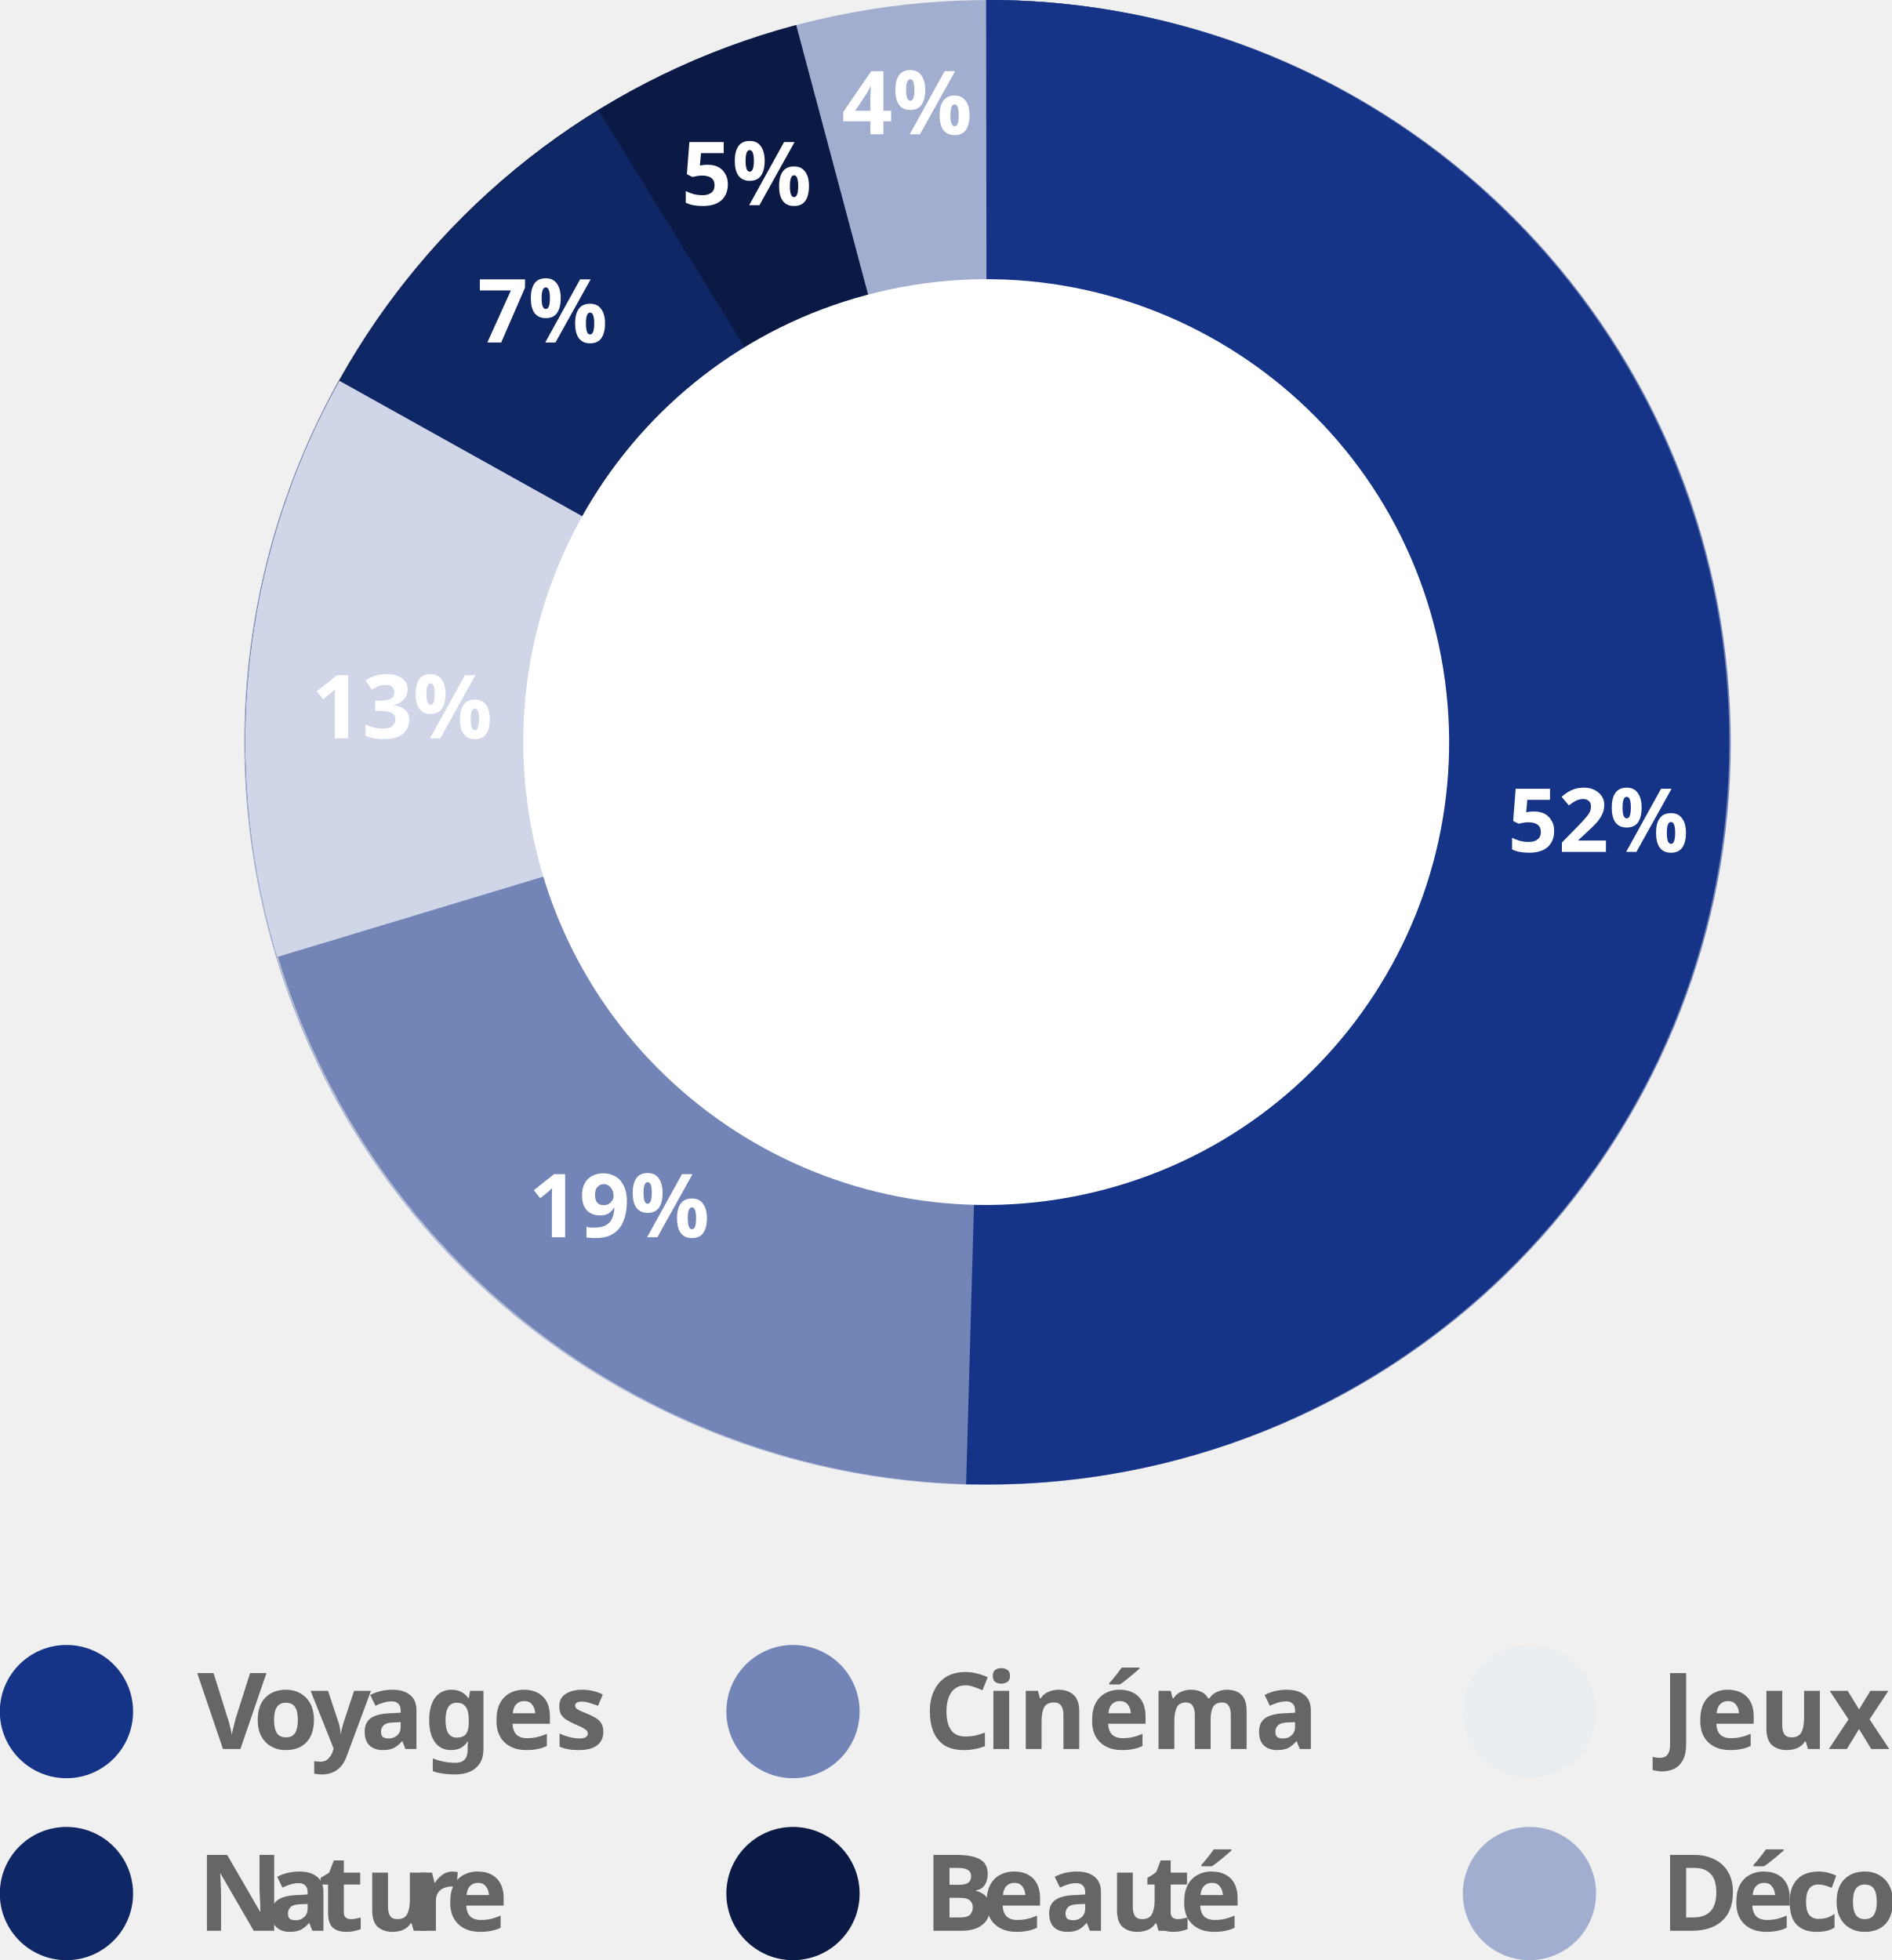
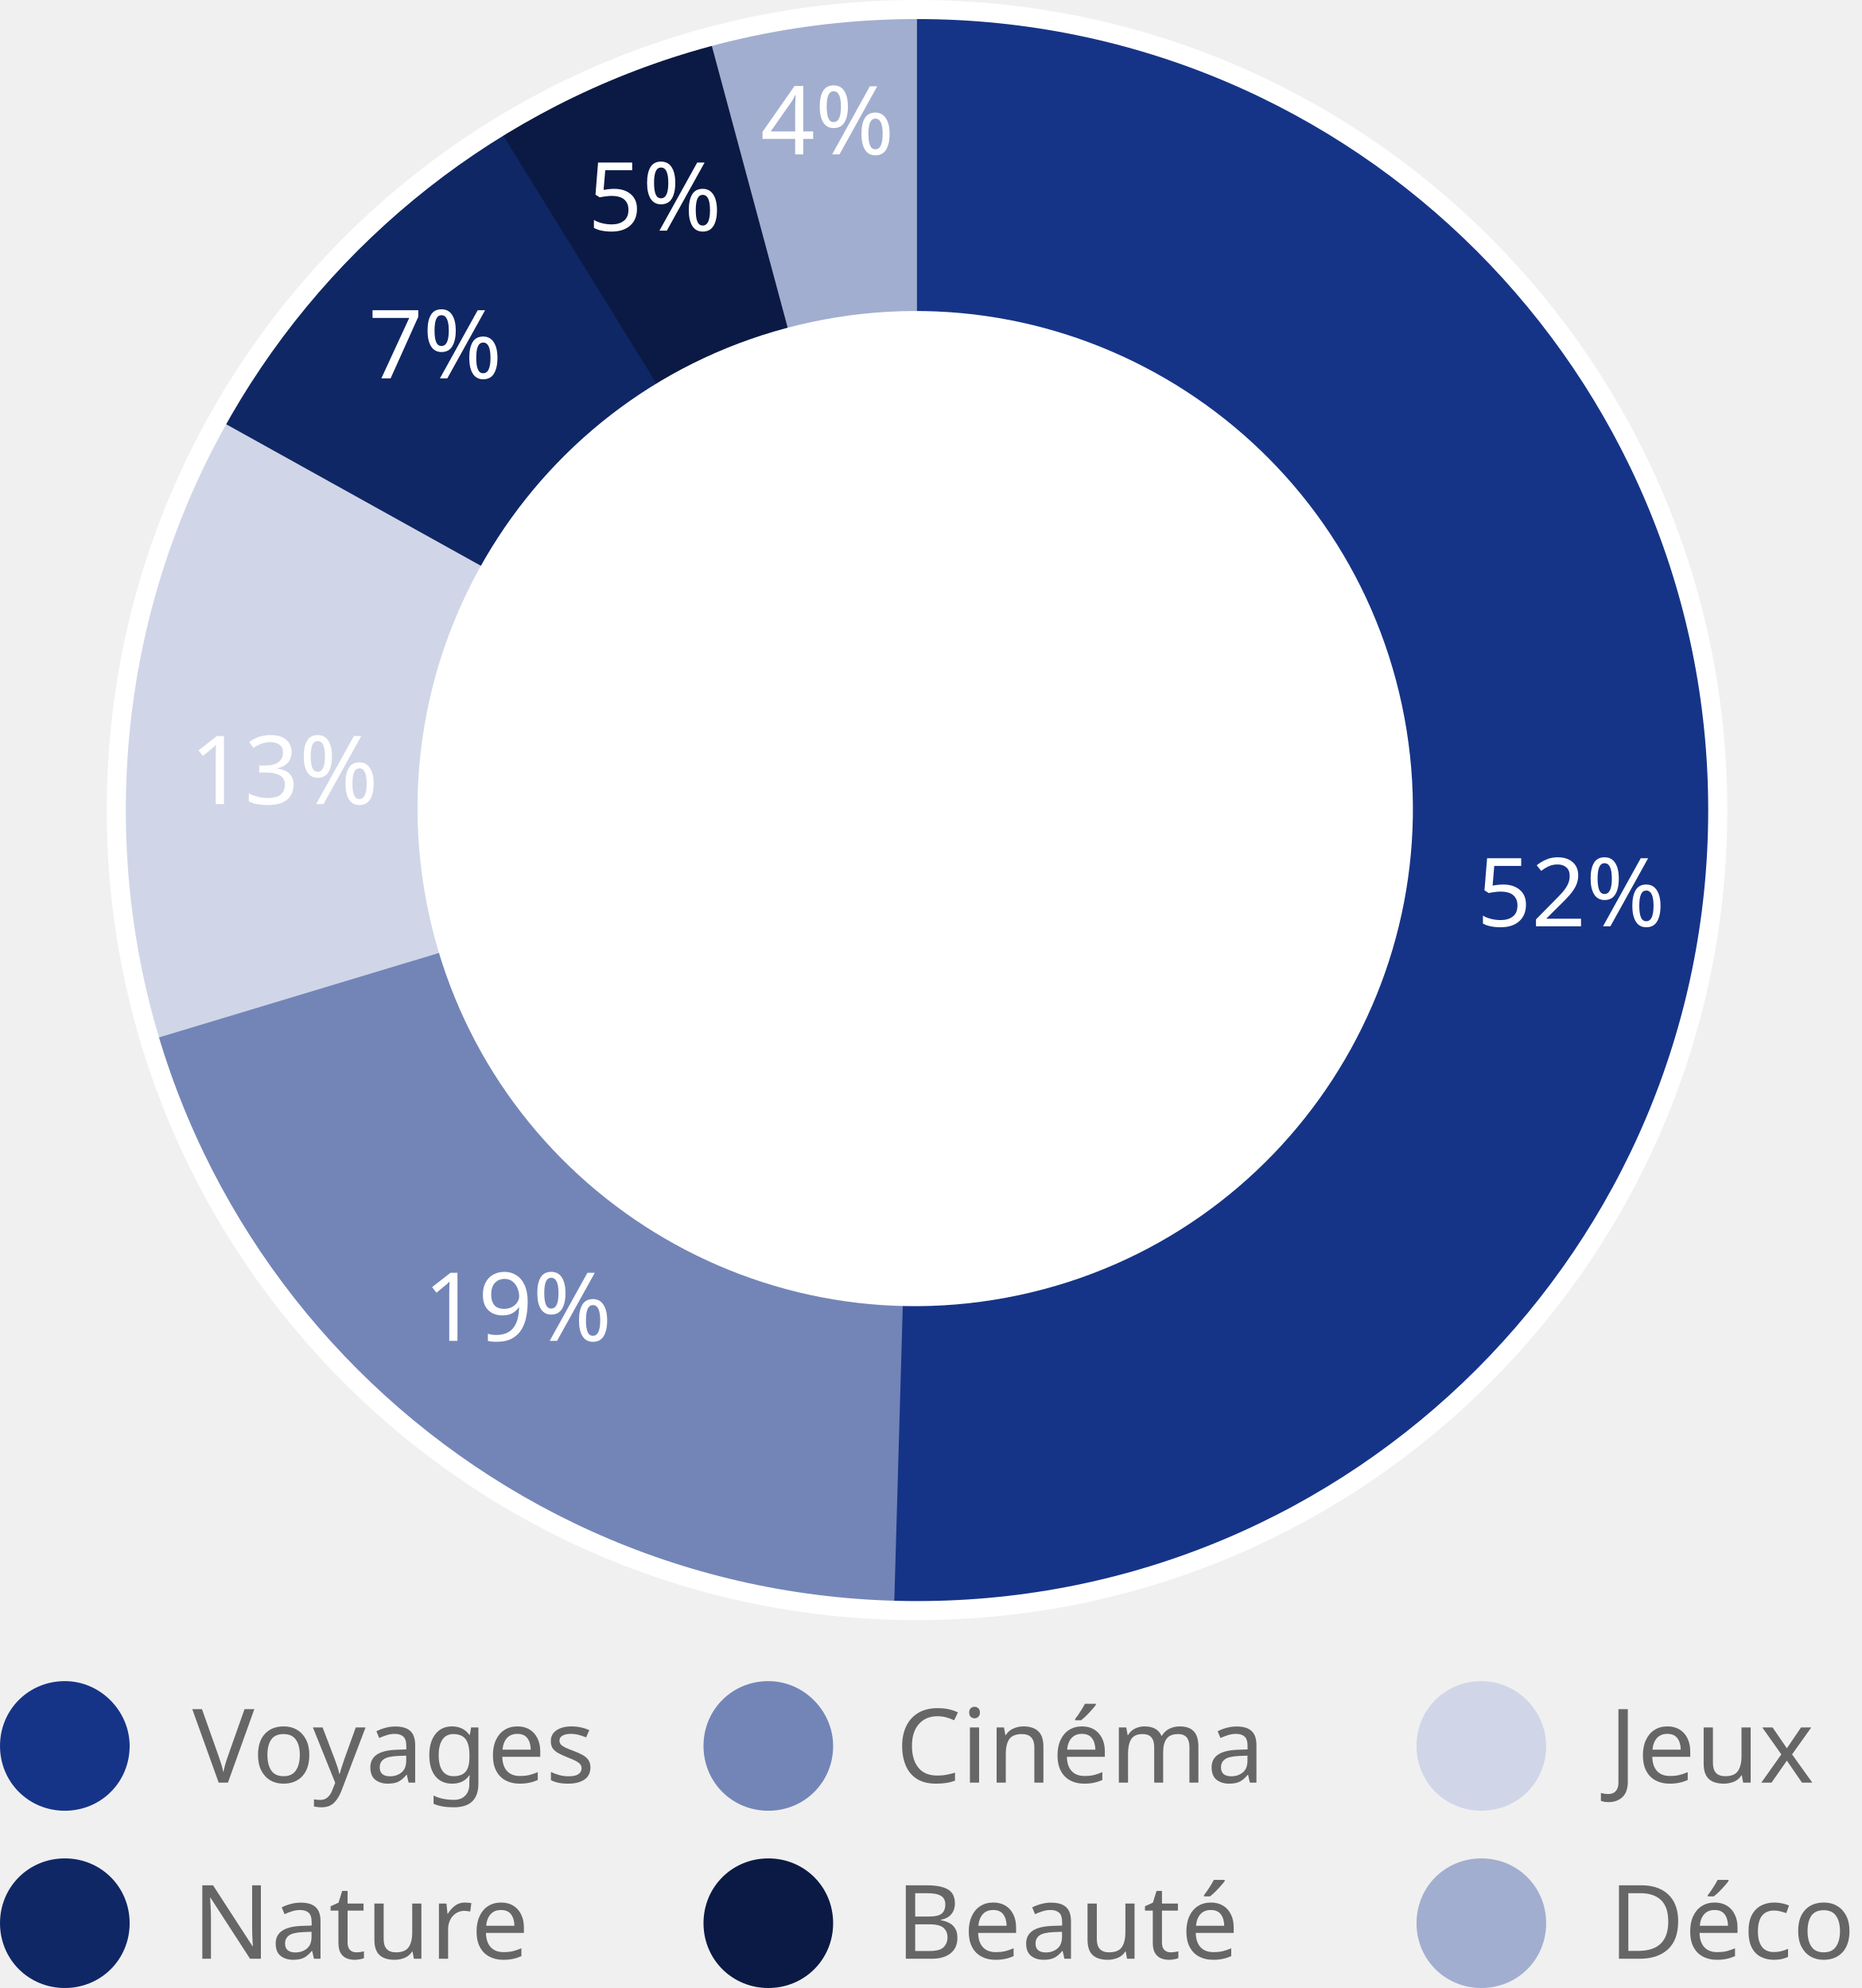
- <svg xmlns="http://www.w3.org/2000/svg" viewBox="0 0 106.73 110.62">
-   <defs>
-     <style>.cls-1{fill:#a2aecf;}.cls-2{fill:#0b1a44;}.cls-3{fill:#102765;}.cls-4{fill:#d0d6e7;}.cls-5{fill:#7385b7;}.cls-6{fill:#163487;}.cls-20,.cls-7{fill:#fff;}.cls-8{fill:#ebeef0;}.cls-9{font-size:6px;fill:#666;}.cls-20,.cls-9{font-family:Montserrat-SemiBold, Montserrat SemiBold;font-weight:700;}.cls-10{letter-spacing:-0.03em;}.cls-11{letter-spacing:-0.01em;}.cls-12{letter-spacing:0em;}.cls-13{letter-spacing:0em;}.cls-14{letter-spacing:-0.01em;}.cls-15{letter-spacing:0em;}.cls-16{letter-spacing:0em;}.cls-17{letter-spacing:0em;}.cls-18{letter-spacing:-0.01em;}.cls-19{letter-spacing:0em;}.cls-20{font-size:5px;}</style>
-   </defs>
-   <g id="Calque_2" data-name="Calque 2">
-     <g id="Calque_1-2" data-name="Calque 1">
-       <circle class="cls-1" cx="55.68" cy="41.9" r="41.89" transform="translate(-6.53 73.3) rotate(-63.74)" />
-       <path class="cls-2" d="M55.73,41.89V0a41.86,41.86,0,1,1-10.8,1.41Z" />
-       <path class="cls-3" d="M55.78,41.89,56.06,0A41.86,41.86,0,1,1,33.78,6.24Z" />
-       <path class="cls-4" d="M55.73,41.89V0A41.89,41.89,0,1,1,17.5,24.77c.5-1.12,1.05-2.21,1.65-3.28Z" />
-       <path class="cls-5" d="M55.78,41.89,56.06,0A41.89,41.89,0,1,1,15.68,54Z" />
-       <path class="cls-6" d="M55.7,41.89,55.65,0h.74A41.89,41.89,0,1,1,55,83.77h-.48Z" />
-       <circle class="cls-7" cx="55.65" cy="41.89" r="26.12" transform="translate(-7.5 12.5) rotate(-12.02)" />
-       <path class="cls-6" d="M7.51,96.6a3.76,3.76,0,1,1-3.76-3.76A3.75,3.75,0,0,1,7.51,96.6Z" />
-       <path class="cls-8" d="M90.07,96.6a3.76,3.76,0,1,1-3.75-3.76A3.75,3.75,0,0,1,90.07,96.6Z" />
-       <text class="cls-9" transform="translate(11.13 98.71)">
-         <tspan class="cls-10">V</tspan>
-         <tspan class="cls-11" x="3.15" y="0">o</tspan>
-         <tspan class="cls-12" x="6.4" y="0">y</tspan>
-         <tspan x="9.2" y="0">ages</tspan>
-       </text>
-       <path class="cls-3" d="M7.51,106.86a3.76,3.76,0,1,1-3.76-3.75A3.76,3.76,0,0,1,7.51,106.86Z" />
-       <path class="cls-1" d="M90.07,106.86a3.76,3.76,0,1,1-3.75-3.75A3.75,3.75,0,0,1,90.07,106.86Z" />
-       <path class="cls-5" d="M48.51,96.6a3.76,3.76,0,1,1-3.76-3.76A3.75,3.75,0,0,1,48.51,96.6Z" />
-       <path class="cls-2" d="M48.51,106.86a3.76,3.76,0,1,1-3.76-3.75A3.76,3.76,0,0,1,48.51,106.86Z" />
-       <text class="cls-9" transform="translate(11.13 108.97)">N<tspan class="cls-12" x="3.95" y="0">a</tspan>
-         <tspan class="cls-13" x="6.82" y="0">tu</tspan>
-         <tspan class="cls-14" x="12.11" y="0">r</tspan>
-         <tspan class="cls-15" x="14.01" y="0">e</tspan>
-       </text>
-       <text class="cls-9" transform="translate(52.13 98.71)">
-         <tspan class="cls-16">C</tspan>
-         <tspan x="3.46" y="0">inéma</tspan>
-       </text>
-       <text class="cls-9" transform="translate(52.13 108.97)">
-         <tspan class="cls-17">B</tspan>
-         <tspan x="3.28" y="0">eau</tspan>
-         <tspan class="cls-18" x="12.48" y="0">t</tspan>
-         <tspan class="cls-15" x="14.43" y="0">é</tspan>
-       </text>
-       <text class="cls-9" transform="translate(93.7 98.71)">Jeux</text>
-       <text class="cls-9" transform="translate(93.7 108.97)">
-         <tspan class="cls-19">D</tspan>
-         <tspan x="4.02" y="0">é</tspan>
-         <tspan class="cls-18" x="7.03" y="0">c</tspan>
-         <tspan x="9.68" y="0">o</tspan>
-       </text>
-       <text class="cls-20" transform="translate(85.08 48.08)">52%</text>
-       <text class="cls-20" transform="translate(29.83 69.83)">19%</text>
-       <text class="cls-20" transform="translate(17.58 41.67)">13%</text>
-       <text class="cls-20" transform="translate(26.94 19.33)">7%</text>
-       <text class="cls-20" transform="translate(38.45 11.58)">5%</text>
-       <text class="cls-20" transform="translate(47.51 7.58)">4%</text>
+ <svg xmlns="http://www.w3.org/2000/svg" width="279.699mm" height="298.742mm" viewBox="0 0 279.699 298.742" version="1.1" id="svg187">
+   <defs id="defs181" />
+   <g id="layer1" transform="translate(35.15026,-1.146154)">
+     <g id="g95" transform="matrix(2.864255,0,0,2.864255,-1892.047,-1190.097)">
+       <g id="g91">
+         <circle transform="matrix(0.4425,-0.8968,0.8968,0.4425,-22.7703,880.0082)" class="st0" cx="696.4" cy="458.3" id="ellipse79" r="41.9" style="fill:#a2aecf" />
+         <path class="st1" d="m 696.4,458.3 v -41.9 c 5.9,0 11.7,1.2 17.1,3.7 21,9.4 30.5,34.4 21.1,55.4 -9.4,21 -34.4,30.5 -55.4,21.1 -21,-9.4 -30.5,-34.4 -21.1,-55.4 5.2,-11.5 15.2,-20.1 27.4,-23.4 z" id="path81" style="fill:#0b1a44" />
+         <path class="st2" d="m 696.5,458.3 0.3,-41.9 c 11,0.1 21.6,4.5 29.3,12.3 16.2,16.2 16.2,43 0,59.2 -16.2,16.2 -43,16.2 -59.2,0 -16.2,-16.2 -16.2,-43 0,-59.2 2.3,-2.3 4.9,-4.3 7.6,-6 z" id="path83" style="fill:#102765" />
+         <path class="st3" d="m 696.4,458.3 v -41.9 c 5.9,0 11.7,1.2 17.1,3.7 21,9.4 30.5,34.4 21.1,55.4 -9.4,21 -34.4,30.5 -55.4,21.1 -21,-9.4 -30.5,-34.4 -21.1,-55.4 0.5,-1.1 1,-2.2 1.6,-3.3 z" id="path85" style="fill:#d0d6e7" />
+         <path class="st4" d="m 696.5,458.3 0.3,-41.9 c 11,0.1 21.6,4.5 29.3,12.3 16.2,16.2 16.2,43 0,59.2 -16.2,16.2 -43,16.2 -59.2,0 C 662,483 658.4,477 656.4,470.4 Z" id="path87" style="fill:#7385b7" />
+         <path class="st5" d="m 696.4,458.3 v -41.9 c 0.2,0 0.5,0 0.7,0 23,0.4 41.6,19.6 41.2,42.6 -0.4,23 -19.6,41.6 -42.6,41.2 -0.2,0 -0.3,0 -0.5,0 z" id="path89" style="fill:#163487" />
+       </g>
+       <circle transform="matrix(0.9781,-0.2082,0.2082,0.9781,-80.1639,155.0289)" class="st6" cx="696.3" cy="458.3" id="ellipse93" r="26.1" style="fill:#ffffff" />
+     </g>
+     <path class="st5" d="m -15.673,263.512 c 0,5.442 -4.296,9.738 -9.738,9.738 -5.442,0 -9.738,-4.296 -9.738,-9.738 0,-5.442 4.296,-9.738 9.738,-9.738 5.442,0 9.738,4.583 9.738,9.738 z" id="path97" style="fill:#163487;stroke-width:2.864" />
+     <path class="st3" d="m 197.141,263.512 c 0,5.442 -4.296,9.738 -9.738,9.738 -5.442,0 -9.738,-4.296 -9.738,-9.738 0,-5.442 4.296,-9.738 9.738,-9.738 5.442,0 9.738,4.583 9.738,9.738 z" id="path99" style="fill:#d0d6e7;stroke-width:2.864" />
+     <text transform="scale(1.002347,0.9976583)" class="st7 st8 st9" id="text101" x="-6.245" y="269.658" style="font-size:15.503px;font-family:Montserrat-SemiBold;fill:#666666;stroke-width:2.871">Voyages</text>
+     <path class="st2" d="m -15.673,290.15 c 0,5.442 -4.296,9.738 -9.738,9.738 -5.442,0 -9.738,-4.296 -9.738,-9.738 0,-5.442 4.296,-9.738 9.738,-9.738 5.442,0 9.738,4.296 9.738,9.738 z" id="path103" style="fill:#102765;stroke-width:2.864" />
+     <path class="st0" d="m 197.141,290.15 c 0,5.442 -4.296,9.738 -9.738,9.738 -5.442,0 -9.738,-4.296 -9.738,-9.738 0,-5.442 4.296,-9.738 9.738,-9.738 5.442,0 9.738,4.296 9.738,9.738 z" id="path105" style="fill:#a2aecf;stroke-width:2.864" />
+     <path class="st4" d="m 90.018,263.512 c 0,5.442 -4.296,9.738 -9.738,9.738 -5.442,0 -9.738,-4.296 -9.738,-9.738 0,-5.442 4.296,-9.738 9.738,-9.738 5.442,0 9.738,4.583 9.738,9.738 z" id="path107" style="fill:#7385b7;stroke-width:2.864" />
+     <path class="st1" d="m 90.018,290.15 c 0,5.442 -4.296,9.738 -9.738,9.738 -5.442,0 -9.738,-4.296 -9.738,-9.738 0,-5.442 4.296,-9.738 9.738,-9.738 5.442,0 9.738,4.296 9.738,9.738 z" id="path109" style="fill:#0b1a44;stroke-width:2.864" />
+     <text transform="scale(1.002347,0.9976583)" class="st7 st8 st9" id="text111" x="-6.245" y="296.185" style="font-size:15.503px;font-family:Montserrat-SemiBold;fill:#666666;stroke-width:2.871">Nature</text>
+     <text transform="scale(1.002347,0.9976583)" class="st7 st8 st9" id="text113" x="99.198" y="269.658" style="font-size:15.503px;font-family:Montserrat-SemiBold;fill:#666666;stroke-width:2.871">Cinéma</text>
+     <text transform="scale(1.002347,0.9976583)" class="st7 st8 st9" id="text115" x="99.198" y="296.185" style="font-size:15.503px;font-family:Montserrat-SemiBold;fill:#666666;stroke-width:2.871">Beauté</text>
+     <text transform="scale(1.002347,0.9976583)" class="st7 st8 st9" id="text117" x="206.089" y="269.658" style="font-size:15.503px;font-family:Montserrat-SemiBold;fill:#666666;stroke-width:2.871">Jeux</text>
+     <text transform="scale(1.002347,0.9976583)" class="st7 st8 st9" id="text119" x="206.089" y="296.185" style="font-size:15.503px;font-family:Montserrat-SemiBold;fill:#666666;stroke-width:2.871">Déco</text>
+     <text class="st6 st8 st10" id="text121" x="186.735" y="140.349" style="font-size:14.321px;font-family:Montserrat-SemiBold;fill:#ffffff;stroke-width:2.864">52%</text>
+     <text class="st6 st8 st10" id="text123" x="28.485" y="202.647" style="font-size:14.321px;font-family:Montserrat-SemiBold;fill:#ffffff;stroke-width:2.864">19%</text>
+     <text class="st6 st8 st10" id="text125" x="-6.602" y="121.984" style="font-size:14.321px;font-family:Montserrat-SemiBold;fill:#ffffff;stroke-width:2.864">13%</text>
+     <text class="st6 st8 st10" id="text127" x="20.191" y="58.002" style="font-size:14.321px;font-family:Montserrat-SemiBold;fill:#ffffff;stroke-width:2.864">7%</text>
+     <text class="st6 st8 st10" id="text129" x="53.172" y="35.804" style="font-size:14.321px;font-family:Montserrat-SemiBold;fill:#ffffff;stroke-width:2.864">5%</text>
+     <text class="st6 st8 st10" id="text131" x="79.108" y="24.347" style="font-size:14.321px;font-family:Montserrat-SemiBold;fill:#ffffff;stroke-width:2.864">4%</text>
+     <g id="g135" transform="matrix(2.864255,0,0,2.864255,-1892.047,-1190.097)">
+       <circle class="st11" cx="696.4" cy="458.4" r="42" id="circle133" style="fill:none;stroke:#ffffff;stroke-miterlimit:10" />
    </g>
  </g>
</svg>
